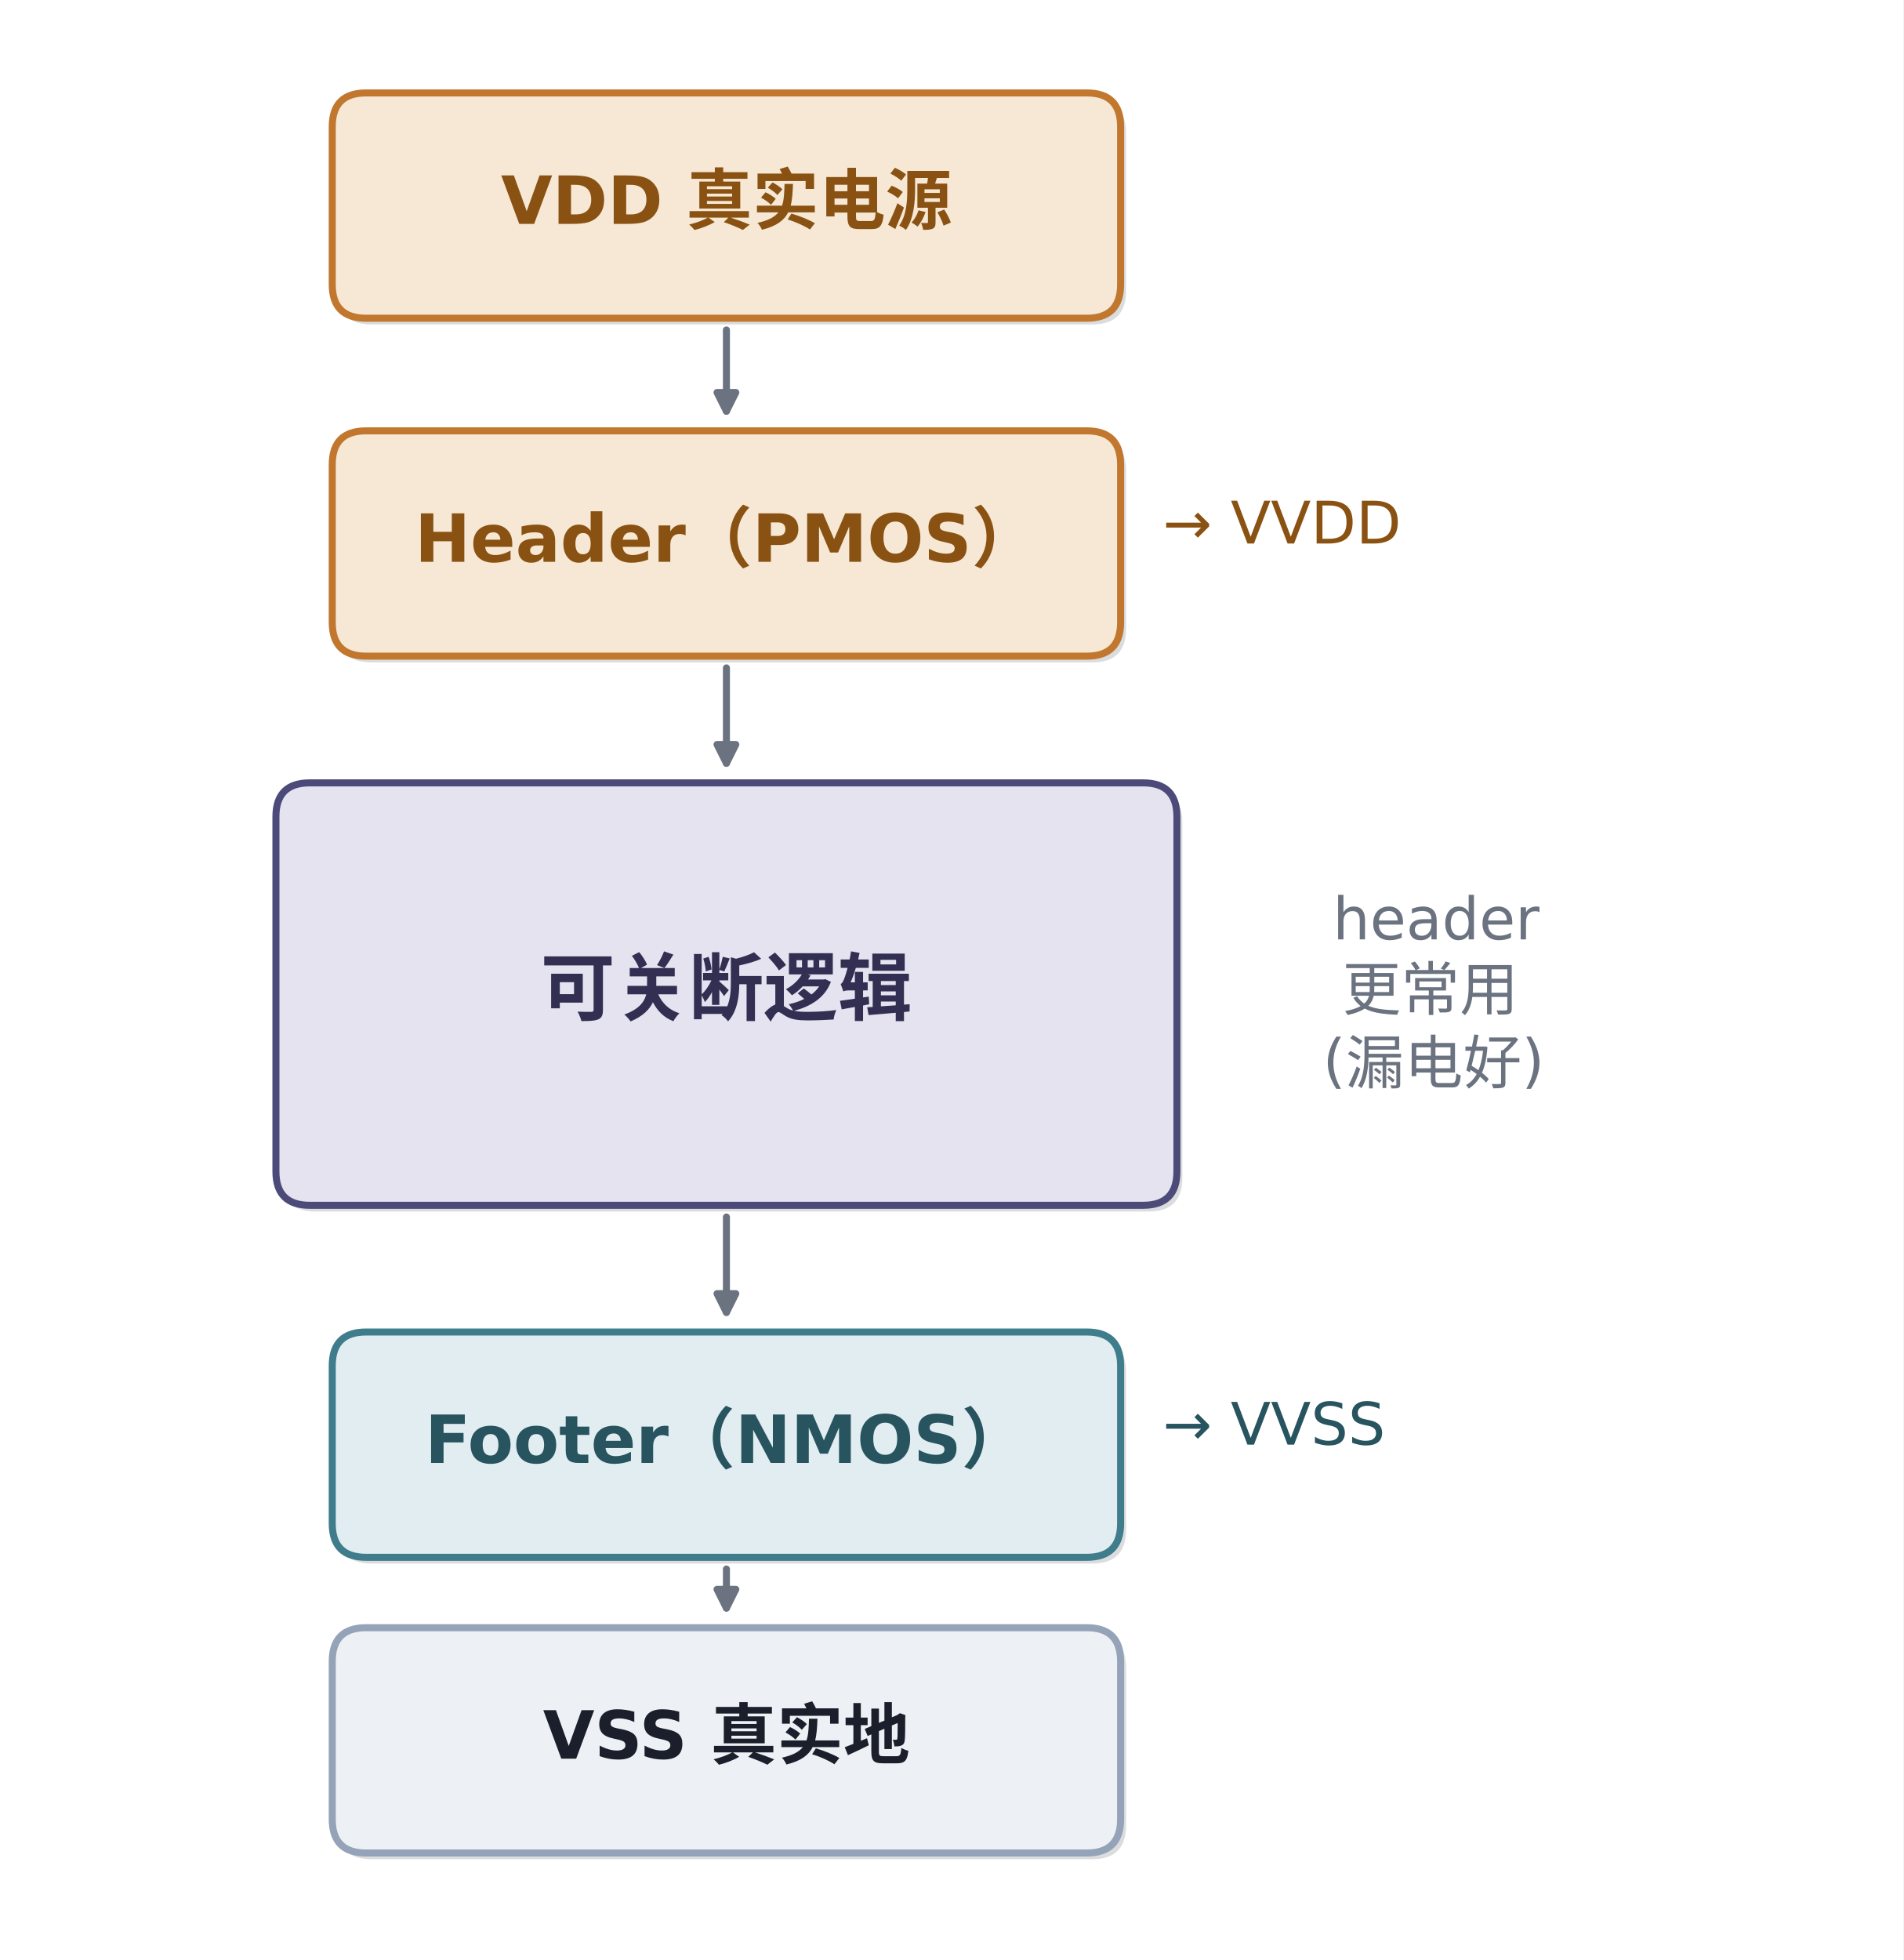
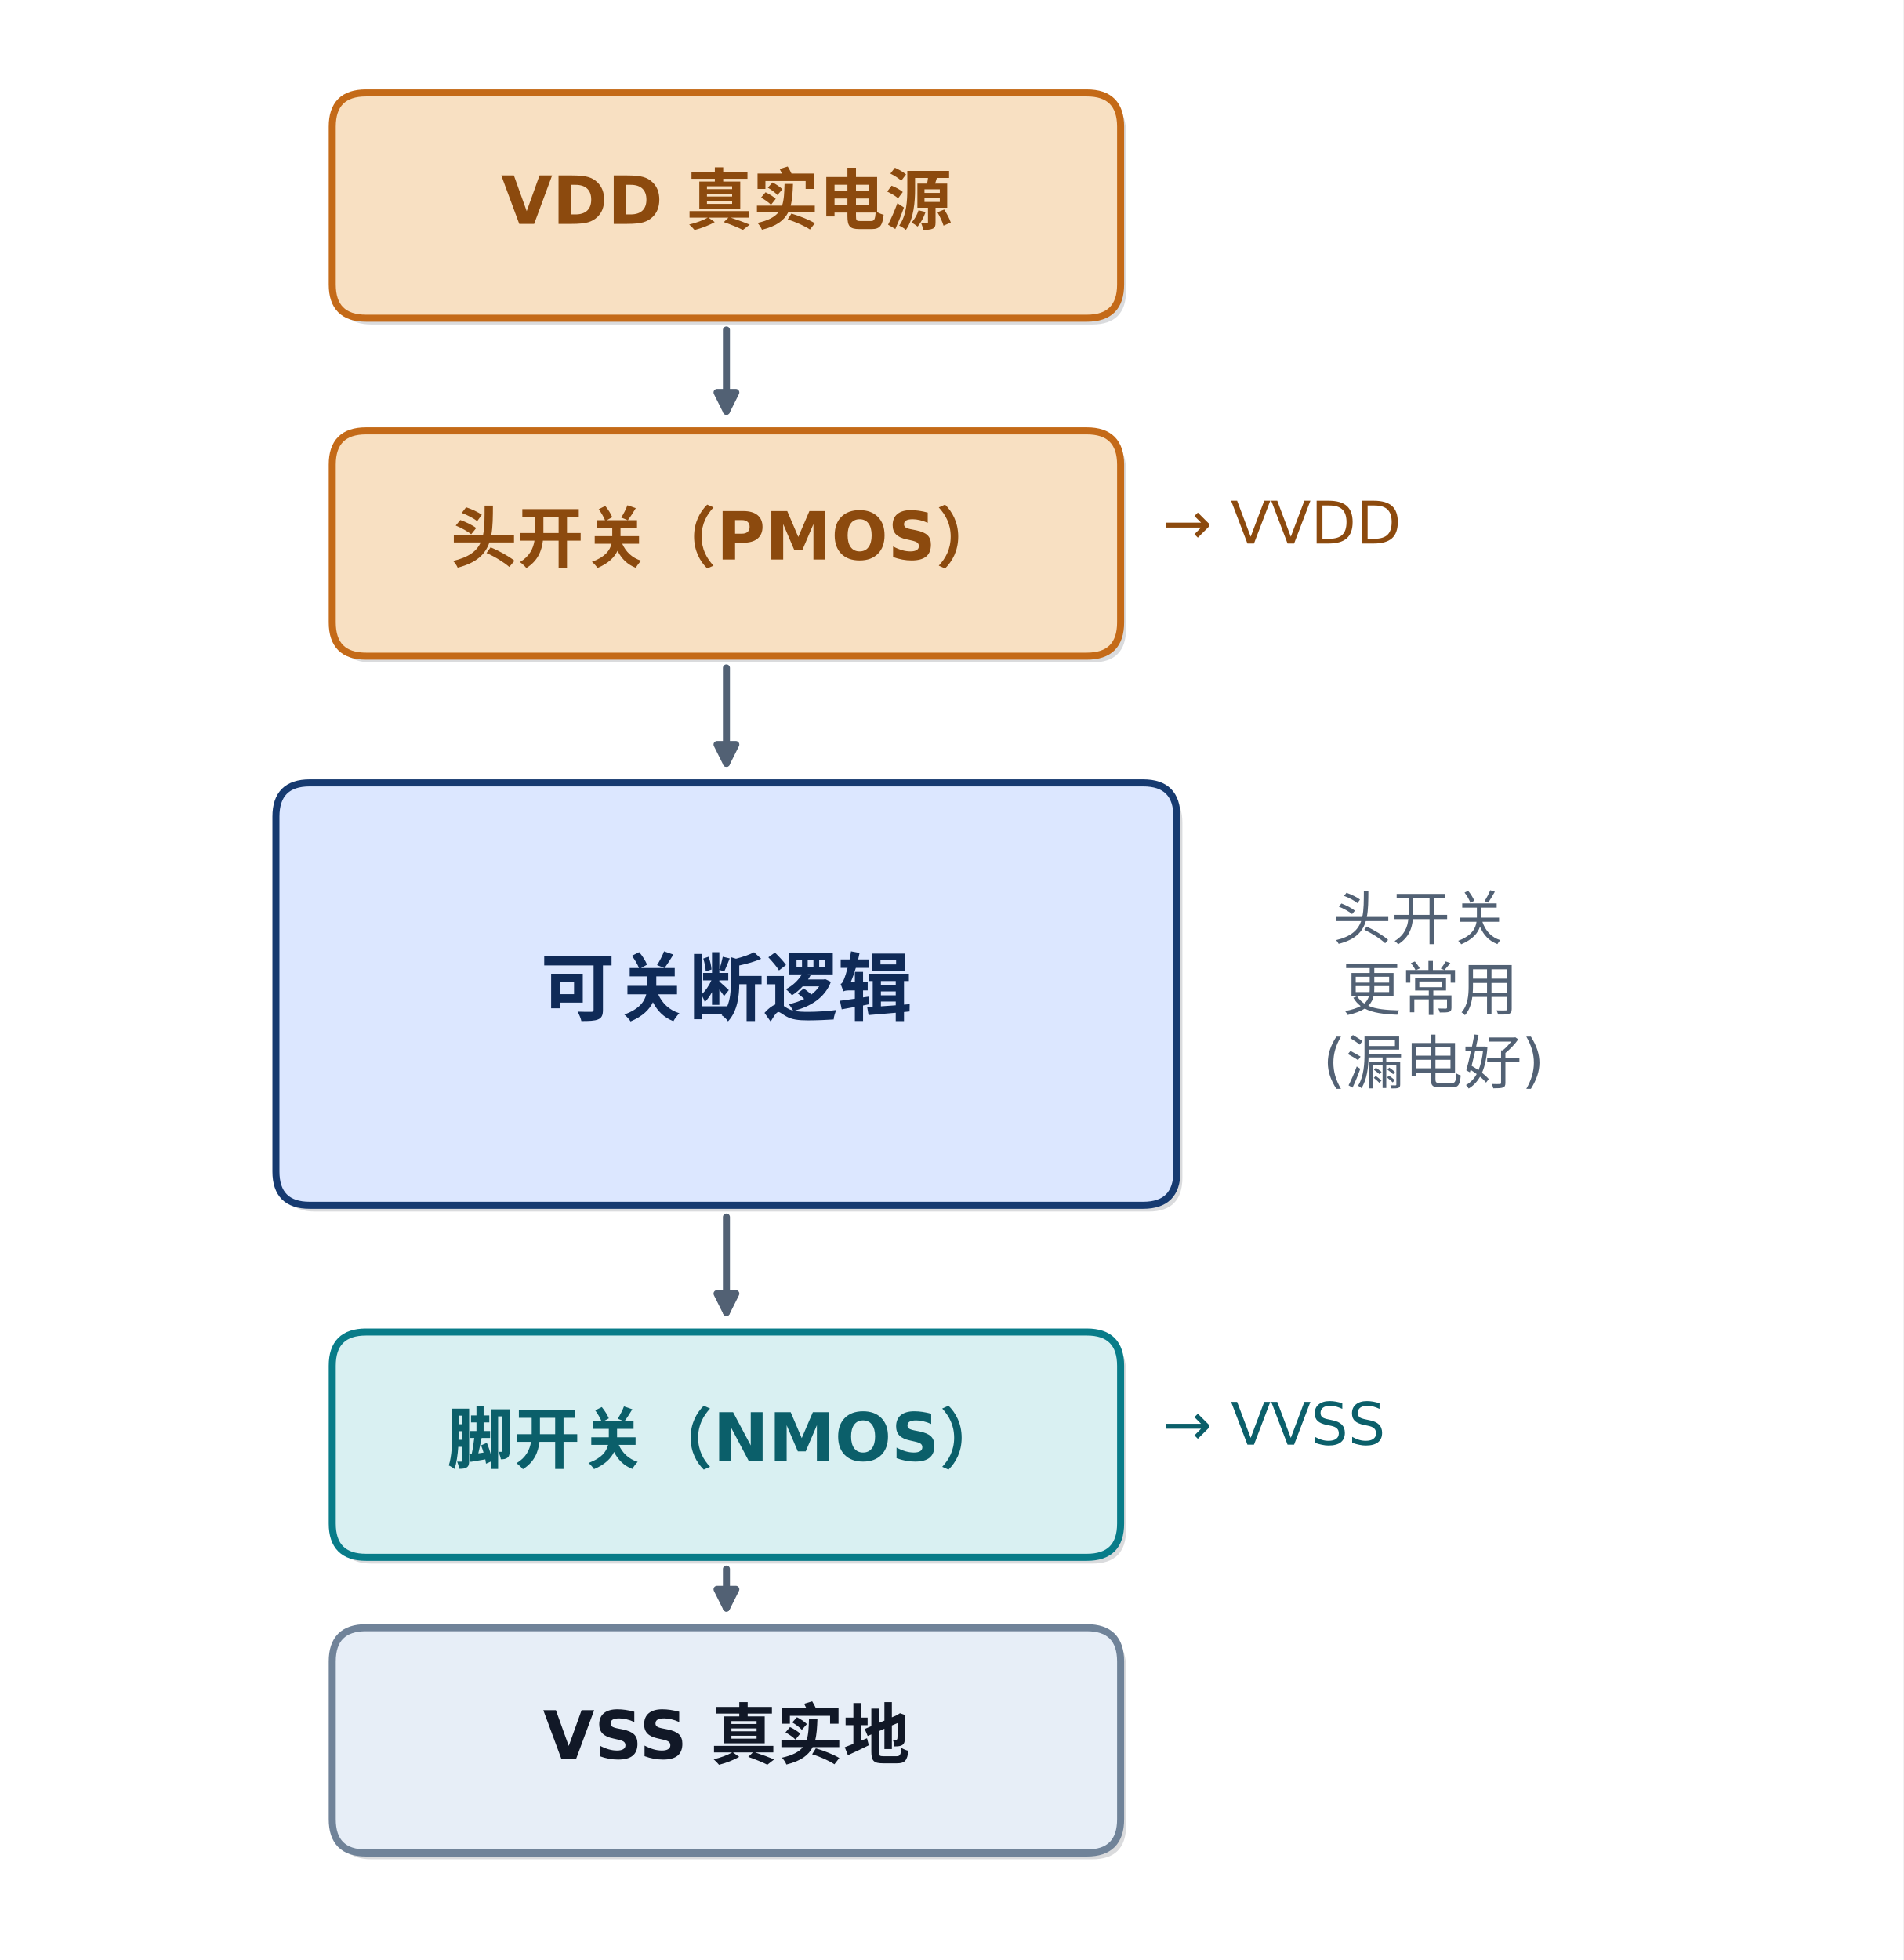
<svg xmlns="http://www.w3.org/2000/svg" width="486.72pt" height="501.12pt" viewBox="0 0 486.72 501.12" version="1.1">
  <defs>
    <style type="text/css">*{stroke-linejoin: round; stroke-linecap: butt}</style>
  </defs>
  <g id="figure_1">
    <g id="patch_1">
      <path d="M 0 501.12  L 486.72 501.12  L 486.72 0  L 0 0  z " style="fill: #ffffff" />
    </g>
    <g id="axes_1">
      <g id="patch_2">
        <path d="M 5.76 495.36  L 480.96 495.36  L 480.96 5.76  L 5.76 5.76  z " clip-path="url(#p12b27ee28a)" style="fill: #ffffff" />
      </g>
      <g id="patch_3">
-         <path d="M 95 82.96  L 279.32 82.96  Q 287.96 82.96 287.96 74.32  L 287.96 34  Q 287.96 25.36 279.32 25.36  L 95 25.36  Q 86.36 25.36 86.36 34  L 86.36 74.32  Q 86.36 82.96 95 82.96  z " clip-path="url(#p12b27ee28a)" style="fill: #1a1f2b; opacity: 0.16" />
-         <path d="M 93.6 81.36  L 277.92 81.36  Q 286.56 81.36 286.56 72.72  L 286.56 32.4  Q 286.56 23.76 277.92 23.76  L 93.6 23.76  Q 84.96 23.76 84.96 32.4  L 84.96 72.72  Q 84.96 81.36 93.6 81.36  z " clip-path="url(#p12b27ee28a)" style="fill: #f6e8d5; stroke: #c2772e; stroke-width: 1.8; stroke-linejoin: miter" />
+         <path d="M 95 82.96  L 279.32 82.96  Q 287.96 82.96 287.96 74.32  L 287.96 34  Q 287.96 25.36 279.32 25.36  L 95 25.36  Q 86.36 25.36 86.36 34  L 86.36 74.32  Q 86.36 82.96 95 82.96  z " clip-path="url(#p12b27ee28a)" style="fill: #111827; opacity: 0.16" />
+         <path d="M 93.6 81.36  L 277.92 81.36  Q 286.56 81.36 286.56 72.72  L 286.56 32.4  Q 286.56 23.76 277.92 23.76  L 93.6 23.76  Q 84.96 23.76 84.96 32.4  L 84.96 72.72  Q 84.96 81.36 93.6 81.36  z " clip-path="url(#p12b27ee28a)" style="fill: #F8E0C2; stroke: #C46A18; stroke-width: 1.8; stroke-linejoin: miter" />
      </g>
      <g id="patch_4">
-         <path d="M 95 169.36  L 279.32 169.36  Q 287.96 169.36 287.96 160.72  L 287.96 120.4  Q 287.96 111.76 279.32 111.76  L 95 111.76  Q 86.36 111.76 86.36 120.4  L 86.36 160.72  Q 86.36 169.36 95 169.36  z " clip-path="url(#p12b27ee28a)" style="fill: #1a1f2b; opacity: 0.16" />
-         <path d="M 93.6 167.76  L 277.92 167.76  Q 286.56 167.76 286.56 159.12  L 286.56 118.8  Q 286.56 110.16 277.92 110.16  L 93.6 110.16  Q 84.96 110.16 84.96 118.8  L 84.96 159.12  Q 84.96 167.76 93.6 167.76  z " clip-path="url(#p12b27ee28a)" style="fill: #f6e8d5; stroke: #c2772e; stroke-width: 1.8; stroke-linejoin: miter" />
+         <path d="M 95 169.36  L 279.32 169.36  Q 287.96 169.36 287.96 160.72  L 287.96 120.4  Q 287.96 111.76 279.32 111.76  L 95 111.76  Q 86.36 111.76 86.36 120.4  L 86.36 160.72  Q 86.36 169.36 95 169.36  z " clip-path="url(#p12b27ee28a)" style="fill: #111827; opacity: 0.16" />
+         <path d="M 93.6 167.76  L 277.92 167.76  Q 286.56 167.76 286.56 159.12  L 286.56 118.8  Q 286.56 110.16 277.92 110.16  L 93.6 110.16  Q 84.96 110.16 84.96 118.8  L 84.96 159.12  Q 84.96 167.76 93.6 167.76  z " clip-path="url(#p12b27ee28a)" style="fill: #F8E0C2; stroke: #C46A18; stroke-width: 1.8; stroke-linejoin: miter" />
      </g>
      <g id="patch_5">
-         <path d="M 80.6 309.76  L 293.72 309.76  Q 302.36 309.76 302.36 301.12  L 302.36 210.4  Q 302.36 201.76 293.72 201.76  L 80.6 201.76  Q 71.96 201.76 71.96 210.4  L 71.96 301.12  Q 71.96 309.76 80.6 309.76  z " clip-path="url(#p12b27ee28a)" style="fill: #1a1f2b; opacity: 0.16" />
-         <path d="M 79.2 308.16  L 292.32 308.16  Q 300.96 308.16 300.96 299.52  L 300.96 208.8  Q 300.96 200.16 292.32 200.16  L 79.2 200.16  Q 70.56 200.16 70.56 208.8  L 70.56 299.52  Q 70.56 308.16 79.2 308.16  z " clip-path="url(#p12b27ee28a)" style="fill: #e5e3ef; stroke: #4c4a78; stroke-width: 1.8; stroke-linejoin: miter" />
+         <path d="M 80.6 309.76  L 293.72 309.76  Q 302.36 309.76 302.36 301.12  L 302.36 210.4  Q 302.36 201.76 293.72 201.76  L 80.6 201.76  Q 71.96 201.76 71.96 210.4  L 71.96 301.12  Q 71.96 309.76 80.6 309.76  z " clip-path="url(#p12b27ee28a)" style="fill: #111827; opacity: 0.16" />
+         <path d="M 79.2 308.16  L 292.32 308.16  Q 300.96 308.16 300.96 299.52  L 300.96 208.8  Q 300.96 200.16 292.32 200.16  L 79.2 200.16  Q 70.56 200.16 70.56 208.8  L 70.56 299.52  Q 70.56 308.16 79.2 308.16  z " clip-path="url(#p12b27ee28a)" style="fill: #DCE7FF; stroke: #163A70; stroke-width: 1.8; stroke-linejoin: miter" />
      </g>
      <g id="patch_6">
-         <path d="M 95 399.76  L 279.32 399.76  Q 287.96 399.76 287.96 391.12  L 287.96 350.8  Q 287.96 342.16 279.32 342.16  L 95 342.16  Q 86.36 342.16 86.36 350.8  L 86.36 391.12  Q 86.36 399.76 95 399.76  z " clip-path="url(#p12b27ee28a)" style="fill: #1a1f2b; opacity: 0.16" />
-         <path d="M 93.6 398.16  L 277.92 398.16  Q 286.56 398.16 286.56 389.52  L 286.56 349.2  Q 286.56 340.56 277.92 340.56  L 93.6 340.56  Q 84.96 340.56 84.96 349.2  L 84.96 389.52  Q 84.96 398.16 93.6 398.16  z " clip-path="url(#p12b27ee28a)" style="fill: #e1edf0; stroke: #3f7c8c; stroke-width: 1.8; stroke-linejoin: miter" />
+         <path d="M 95 399.76  L 279.32 399.76  Q 287.96 399.76 287.96 391.12  L 287.96 350.8  Q 287.96 342.16 279.32 342.16  L 95 342.16  Q 86.36 342.16 86.36 350.8  L 86.36 391.12  Q 86.36 399.76 95 399.76  z " clip-path="url(#p12b27ee28a)" style="fill: #111827; opacity: 0.16" />
+         <path d="M 93.6 398.16  L 277.92 398.16  Q 286.56 398.16 286.56 389.52  L 286.56 349.2  Q 286.56 340.56 277.92 340.56  L 93.6 340.56  Q 84.96 340.56 84.96 349.2  L 84.96 389.52  Q 84.96 398.16 93.6 398.16  z " clip-path="url(#p12b27ee28a)" style="fill: #D9F0F2; stroke: #087C89; stroke-width: 1.8; stroke-linejoin: miter" />
      </g>
      <g id="patch_7">
-         <path d="M 95 475.36  L 279.32 475.36  Q 287.96 475.36 287.96 466.72  L 287.96 426.4  Q 287.96 417.76 279.32 417.76  L 95 417.76  Q 86.36 417.76 86.36 426.4  L 86.36 466.72  Q 86.36 475.36 95 475.36  z " clip-path="url(#p12b27ee28a)" style="fill: #1a1f2b; opacity: 0.16" />
-         <path d="M 93.6 473.76  L 277.92 473.76  Q 286.56 473.76 286.56 465.12  L 286.56 424.8  Q 286.56 416.16 277.92 416.16  L 93.6 416.16  Q 84.96 416.16 84.96 424.8  L 84.96 465.12  Q 84.96 473.76 93.6 473.76  z " clip-path="url(#p12b27ee28a)" style="fill: #edf0f4; stroke: #94a3b8; stroke-width: 1.8; stroke-linejoin: miter" />
+         <path d="M 95 475.36  L 279.32 475.36  Q 287.96 475.36 287.96 466.72  L 287.96 426.4  Q 287.96 417.76 279.32 417.76  L 95 417.76  Q 86.36 417.76 86.36 426.4  L 86.36 466.72  Q 86.36 475.36 95 475.36  z " clip-path="url(#p12b27ee28a)" style="fill: #111827; opacity: 0.16" />
+         <path d="M 93.6 473.76  L 277.92 473.76  Q 286.56 473.76 286.56 465.12  L 286.56 424.8  Q 286.56 416.16 277.92 416.16  L 93.6 416.16  Q 84.96 416.16 84.96 424.8  L 84.96 465.12  Q 84.96 473.76 93.6 473.76  z " clip-path="url(#p12b27ee28a)" style="fill: #E7EEF7; stroke: #708399; stroke-width: 1.8; stroke-linejoin: miter" />
      </g>
      <g id="text_1">
-         <text style="font-size: 15px; font-family: 'Microsoft YaHei', 'Microsoft YaHei UI', 'SimHei', 'Segoe UI', 'DejaVu Sans', sans-serif; text-anchor: start; fill: #8a5212" x="297.36" y="138.96" transform="rotate(-0 297.36 138.96)">→ VVDD</text>
+         <text style="font-size: 15px; font-family: 'Microsoft YaHei', 'Microsoft YaHei UI', 'SimHei', 'Segoe UI', 'DejaVu Sans', sans-serif; text-anchor: start; fill: #8C4A0E" x="297.36" y="138.96" transform="rotate(-0 297.36 138.96)">→ VVDD</text>
      </g>
      <g id="text_2">
-         <text style="font-size: 15px; font-family: 'Microsoft YaHei', 'Microsoft YaHei UI', 'SimHei', 'Segoe UI', 'DejaVu Sans', sans-serif; text-anchor: start; fill: #27545f" x="297.36" y="369.36" transform="rotate(-0 297.36 369.36)">→ VVSS</text>
+         <text style="font-size: 15px; font-family: 'Microsoft YaHei', 'Microsoft YaHei UI', 'SimHei', 'Segoe UI', 'DejaVu Sans', sans-serif; text-anchor: start; fill: #0B5F6A" x="297.36" y="369.36" transform="rotate(-0 297.36 369.36)">→ VVSS</text>
      </g>
      <g id="patch_8">
-         <path d="M 185.76 84.359  Q 185.76 95.759 185.76 105.146  " clip-path="url(#p12b27ee28a)" style="fill: none; stroke: #6b7280; stroke-width: 1.8; stroke-linecap: round" />
-         <path d="M 188.16 100.346  L 185.76 105.146  L 183.36 100.346  z " clip-path="url(#p12b27ee28a)" style="fill: #6b7280; stroke: #6b7280; stroke-width: 1.8; stroke-linecap: round" />
+         <path d="M 185.76 84.359  Q 185.76 95.759 185.76 105.146  " clip-path="url(#p12b27ee28a)" style="fill: none; stroke: #526174; stroke-width: 1.8; stroke-linecap: round" />
+         <path d="M 188.16 100.346  L 185.76 105.146  L 183.36 100.346  z " clip-path="url(#p12b27ee28a)" style="fill: #526174; stroke: #526174; stroke-width: 1.8; stroke-linecap: round" />
      </g>
      <g id="patch_9">
-         <path d="M 185.76 170.762  Q 185.76 183.963 185.76 195.151  " clip-path="url(#p12b27ee28a)" style="fill: none; stroke: #6b7280; stroke-width: 1.8; stroke-linecap: round" />
-         <path d="M 188.16 190.351  L 185.76 195.151  L 183.36 190.351  z " clip-path="url(#p12b27ee28a)" style="fill: #6b7280; stroke: #6b7280; stroke-width: 1.8; stroke-linecap: round" />
+         <path d="M 185.76 170.762  Q 185.76 183.963 185.76 195.151  " clip-path="url(#p12b27ee28a)" style="fill: none; stroke: #526174; stroke-width: 1.8; stroke-linecap: round" />
+         <path d="M 188.16 190.351  L 185.76 195.151  L 183.36 190.351  z " clip-path="url(#p12b27ee28a)" style="fill: #526174; stroke: #526174; stroke-width: 1.8; stroke-linecap: round" />
      </g>
      <g id="patch_10">
-         <path d="M 185.76 311.162  Q 185.76 324.363 185.76 335.551  " clip-path="url(#p12b27ee28a)" style="fill: none; stroke: #6b7280; stroke-width: 1.8; stroke-linecap: round" />
-         <path d="M 188.16 330.751  L 185.76 335.551  L 183.36 330.751  z " clip-path="url(#p12b27ee28a)" style="fill: #6b7280; stroke: #6b7280; stroke-width: 1.8; stroke-linecap: round" />
+         <path d="M 185.76 311.162  Q 185.76 324.363 185.76 335.551  " clip-path="url(#p12b27ee28a)" style="fill: none; stroke: #526174; stroke-width: 1.8; stroke-linecap: round" />
+         <path d="M 188.16 330.751  L 185.76 335.551  L 183.36 330.751  z " clip-path="url(#p12b27ee28a)" style="fill: #526174; stroke: #526174; stroke-width: 1.8; stroke-linecap: round" />
      </g>
      <g id="patch_11">
-         <path d="M 185.76 401.161  Q 185.76 407.161 185.76 411.149  " clip-path="url(#p12b27ee28a)" style="fill: none; stroke: #6b7280; stroke-width: 1.8; stroke-linecap: round" />
-         <path d="M 188.16 406.349  L 185.76 411.149  L 183.36 406.349  z " clip-path="url(#p12b27ee28a)" style="fill: #6b7280; stroke: #6b7280; stroke-width: 1.8; stroke-linecap: round" />
+         <path d="M 185.76 401.161  Q 185.76 407.161 185.76 411.149  " clip-path="url(#p12b27ee28a)" style="fill: none; stroke: #526174; stroke-width: 1.8; stroke-linecap: round" />
+         <path d="M 188.16 406.349  L 185.76 411.149  L 183.36 406.349  z " clip-path="url(#p12b27ee28a)" style="fill: #526174; stroke: #526174; stroke-width: 1.8; stroke-linecap: round" />
      </g>
      <g id="text_3">
-         <text style="font-size: 15px; font-family: 'Microsoft YaHei', 'Microsoft YaHei UI', 'SimHei', 'Segoe UI', 'DejaVu Sans', sans-serif; fill: #6b7280" transform="translate(340.8237 240.1732)">header</text>
-         <text style="font-size: 15px; font-family: 'Microsoft YaHei', 'Microsoft YaHei UI', 'SimHei', 'Segoe UI', 'DejaVu Sans', sans-serif; fill: #6b7280" transform="translate(343.26 258.2909)">更常用</text>
-         <text style="font-size: 15px; font-family: 'Microsoft YaHei', 'Microsoft YaHei UI', 'SimHei', 'Segoe UI', 'DejaVu Sans', sans-serif; fill: #6b7280" transform="translate(338.2491 276.4085)">(漏电好)</text>
+         <text style="font-size: 15px; font-family: 'Microsoft YaHei', 'Microsoft YaHei UI', 'SimHei', 'Segoe UI', 'DejaVu Sans', sans-serif; fill: #526174" transform="translate(340.8237 240.1732)">头开关</text>
+         <text style="font-size: 15px; font-family: 'Microsoft YaHei', 'Microsoft YaHei UI', 'SimHei', 'Segoe UI', 'DejaVu Sans', sans-serif; fill: #526174" transform="translate(343.26 258.2909)">更常用</text>
+         <text style="font-size: 15px; font-family: 'Microsoft YaHei', 'Microsoft YaHei UI', 'SimHei', 'Segoe UI', 'DejaVu Sans', sans-serif; fill: #526174" transform="translate(338.2491 276.4085)">(漏电好)</text>
      </g>
      <g id="text_4">
-         <text style="font-weight: 700; font-size: 17px; font-family: 'Microsoft YaHei', 'Microsoft YaHei UI', 'SimHei', 'Segoe UI', 'DejaVu Sans', sans-serif; text-anchor: middle; fill: #8a5212" x="185.76" y="57.242" transform="rotate(-0 185.76 57.24164)">VDD 真实电源</text>
+         <text style="font-weight: 700; font-size: 17px; font-family: 'Microsoft YaHei', 'Microsoft YaHei UI', 'SimHei', 'Segoe UI', 'DejaVu Sans', sans-serif; text-anchor: middle; fill: #8C4A0E" x="185.76" y="57.242" transform="rotate(-0 185.76 57.24164)">VDD 真实电源</text>
      </g>
      <g id="text_5">
-         <text style="font-weight: 700; font-size: 17px; font-family: 'Microsoft YaHei', 'Microsoft YaHei UI', 'SimHei', 'Segoe UI', 'DejaVu Sans', sans-serif; text-anchor: middle; fill: #8a5212" x="185.76" y="143.642" transform="rotate(-0 185.76 143.6416)">Header（PMOS）</text>
+         <text style="font-weight: 700; font-size: 17px; font-family: 'Microsoft YaHei', 'Microsoft YaHei UI', 'SimHei', 'Segoe UI', 'DejaVu Sans', sans-serif; text-anchor: middle; fill: #8C4A0E" x="185.76" y="143.642" transform="rotate(-0 185.76 143.6416)">头开关（PMOS）</text>
      </g>
      <g id="text_6">
-         <text style="font-weight: 700; font-size: 19px; font-family: 'Microsoft YaHei', 'Microsoft YaHei UI', 'SimHei', 'Segoe UI', 'DejaVu Sans', sans-serif; text-anchor: middle; fill: #322f52" x="185.76" y="259.392" transform="rotate(-0 185.76 259.3924)">可关断逻辑</text>
+         <text style="font-weight: 700; font-size: 19px; font-family: 'Microsoft YaHei', 'Microsoft YaHei UI', 'SimHei', 'Segoe UI', 'DejaVu Sans', sans-serif; text-anchor: middle; fill: #0F2A57" x="185.76" y="259.392" transform="rotate(-0 185.76 259.3924)">可关断逻辑</text>
      </g>
      <g id="text_7">
-         <text style="font-weight: 700; font-size: 17px; font-family: 'Microsoft YaHei', 'Microsoft YaHei UI', 'SimHei', 'Segoe UI', 'DejaVu Sans', sans-serif; text-anchor: middle; fill: #27545f" x="185.76" y="374.042" transform="rotate(-0 185.76 374.0416)">Footer（NMOS）</text>
+         <text style="font-weight: 700; font-size: 17px; font-family: 'Microsoft YaHei', 'Microsoft YaHei UI', 'SimHei', 'Segoe UI', 'DejaVu Sans', sans-serif; text-anchor: middle; fill: #0B5F6A" x="185.76" y="374.042" transform="rotate(-0 185.76 374.0416)">脚开关（NMOS）</text>
      </g>
      <g id="text_8">
-         <text style="font-weight: 700; font-size: 17px; font-family: 'Microsoft YaHei', 'Microsoft YaHei UI', 'SimHei', 'Segoe UI', 'DejaVu Sans', sans-serif; text-anchor: middle; fill: #1a1f2b" x="185.76" y="449.642" transform="rotate(-0 185.76 449.6416)">VSS 真实地</text>
+         <text style="font-weight: 700; font-size: 17px; font-family: 'Microsoft YaHei', 'Microsoft YaHei UI', 'SimHei', 'Segoe UI', 'DejaVu Sans', sans-serif; text-anchor: middle; fill: #111827" x="185.76" y="449.642" transform="rotate(-0 185.76 449.6416)">VSS 真实地</text>
      </g>
    </g>
  </g>
  <defs>
    <clipPath id="p12b27ee28a">
      <rect x="5.76" y="5.76" width="475.2" height="489.6" />
    </clipPath>
  </defs>
</svg>
